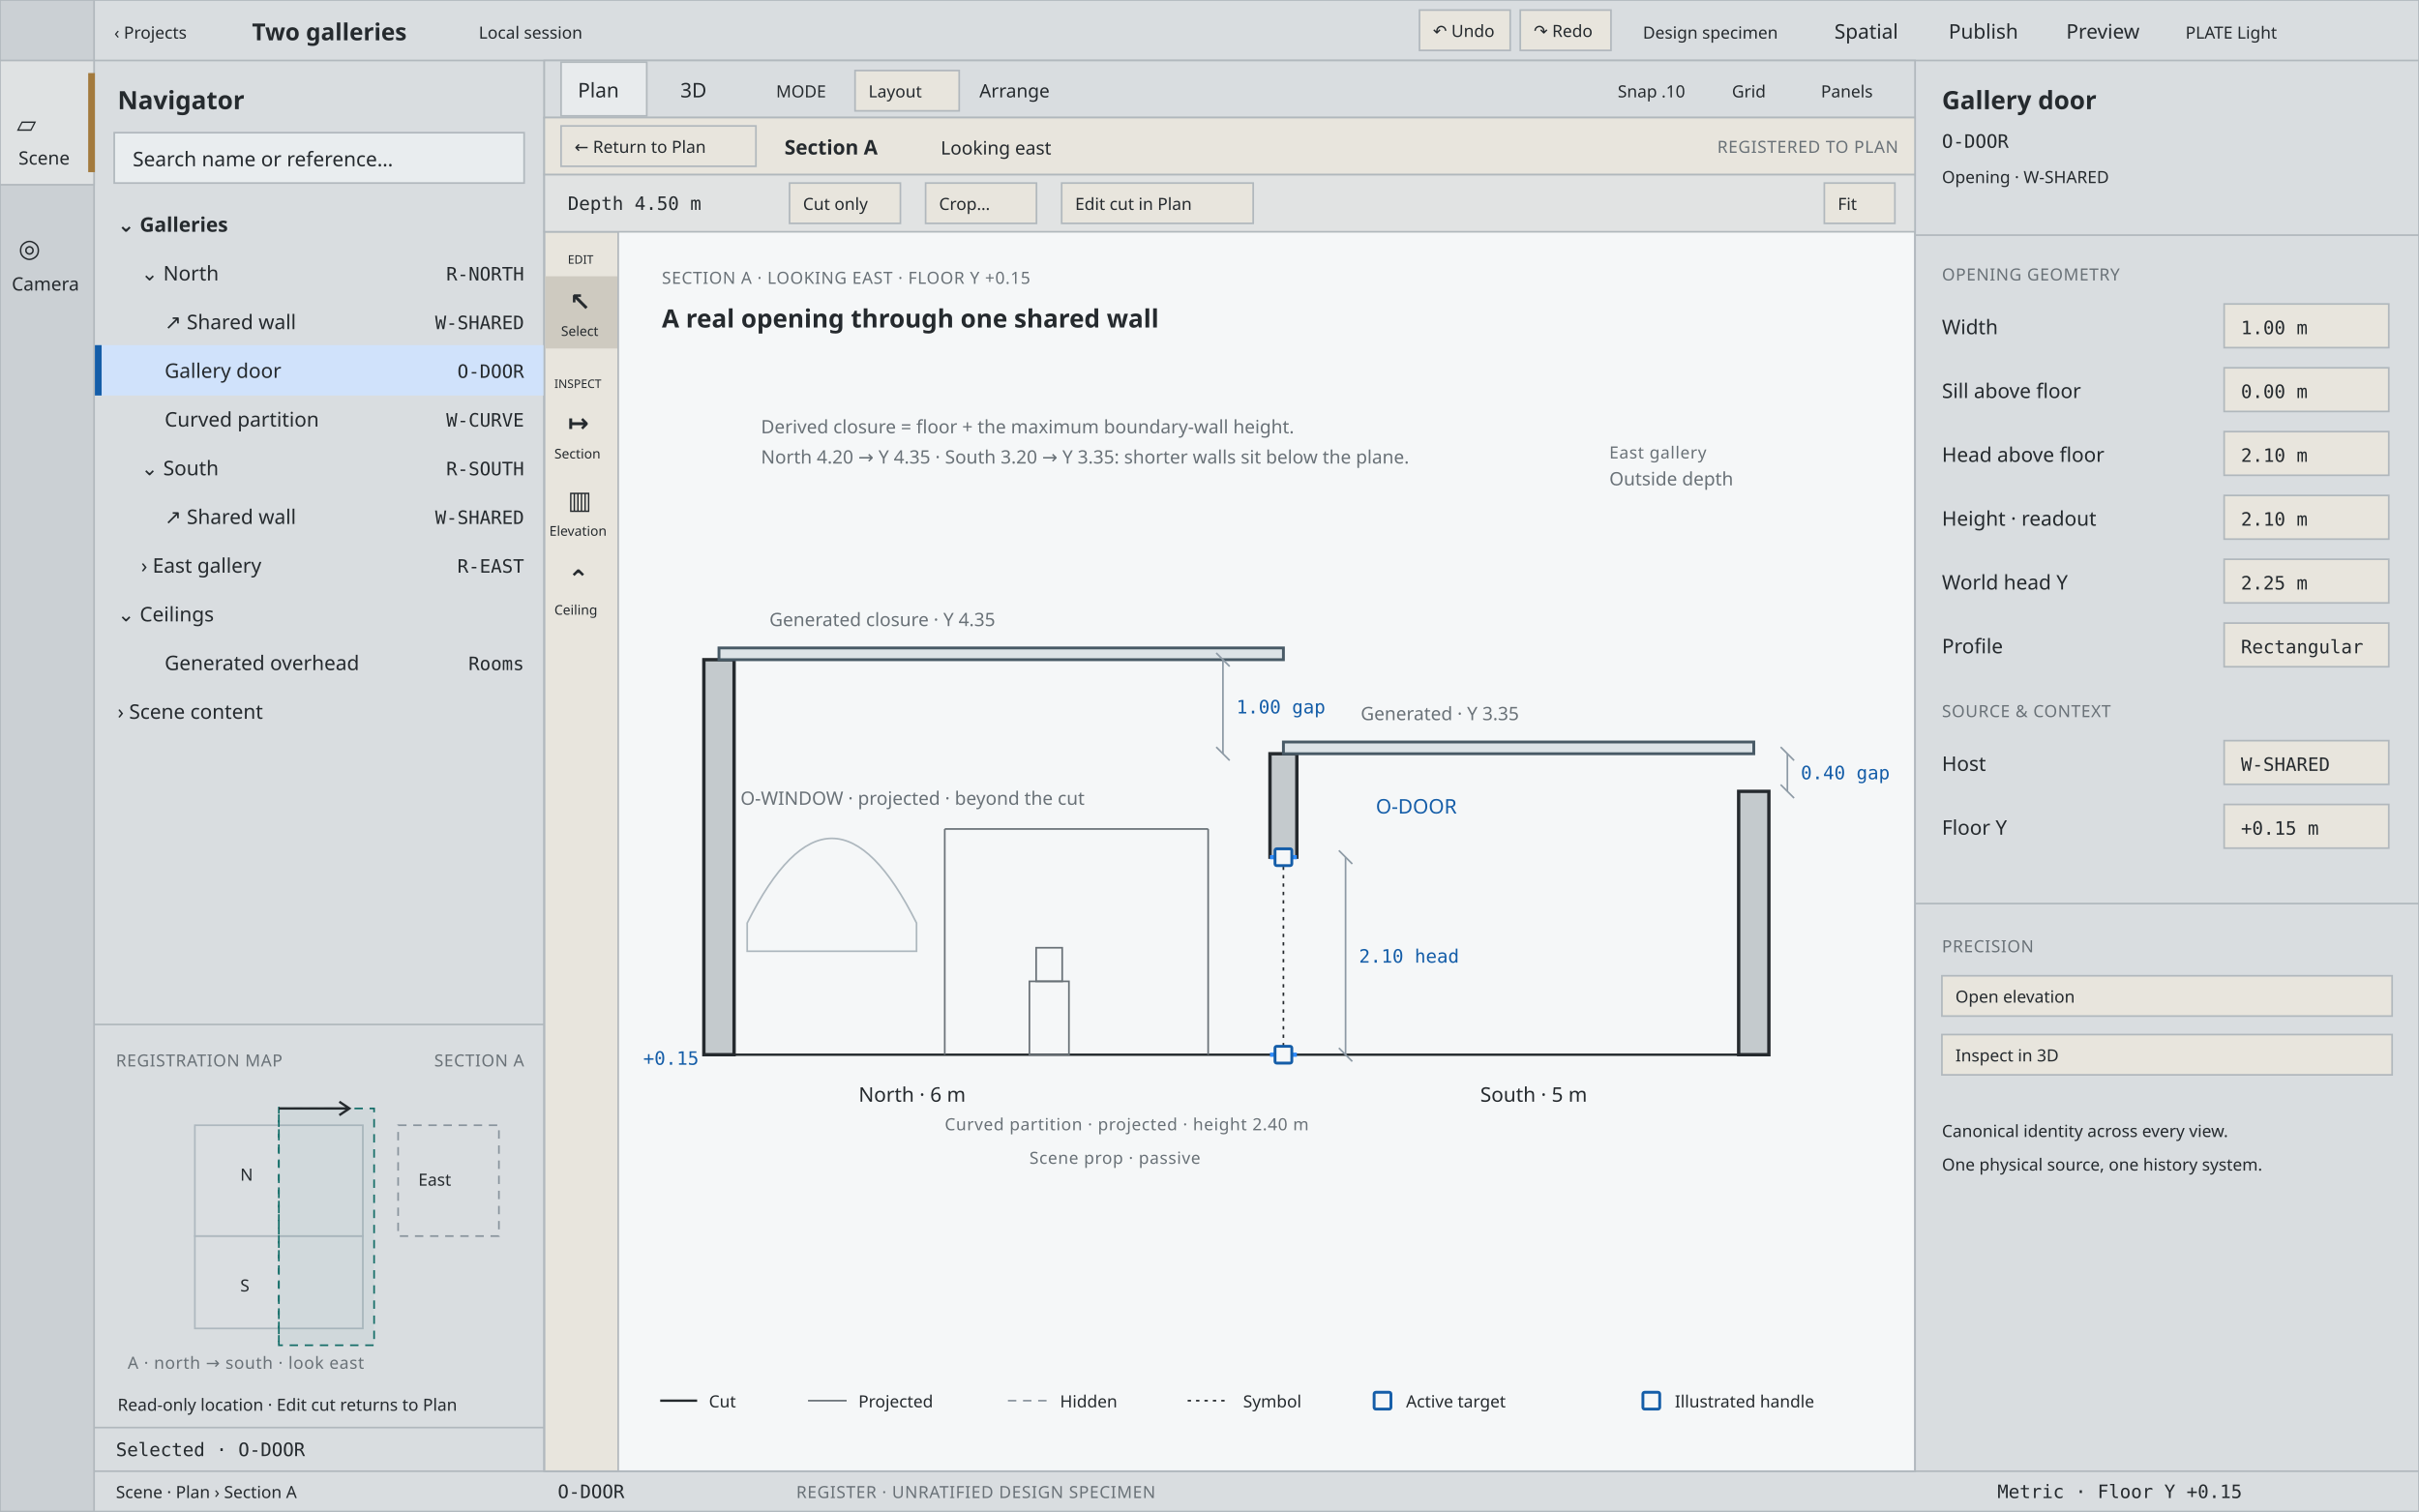
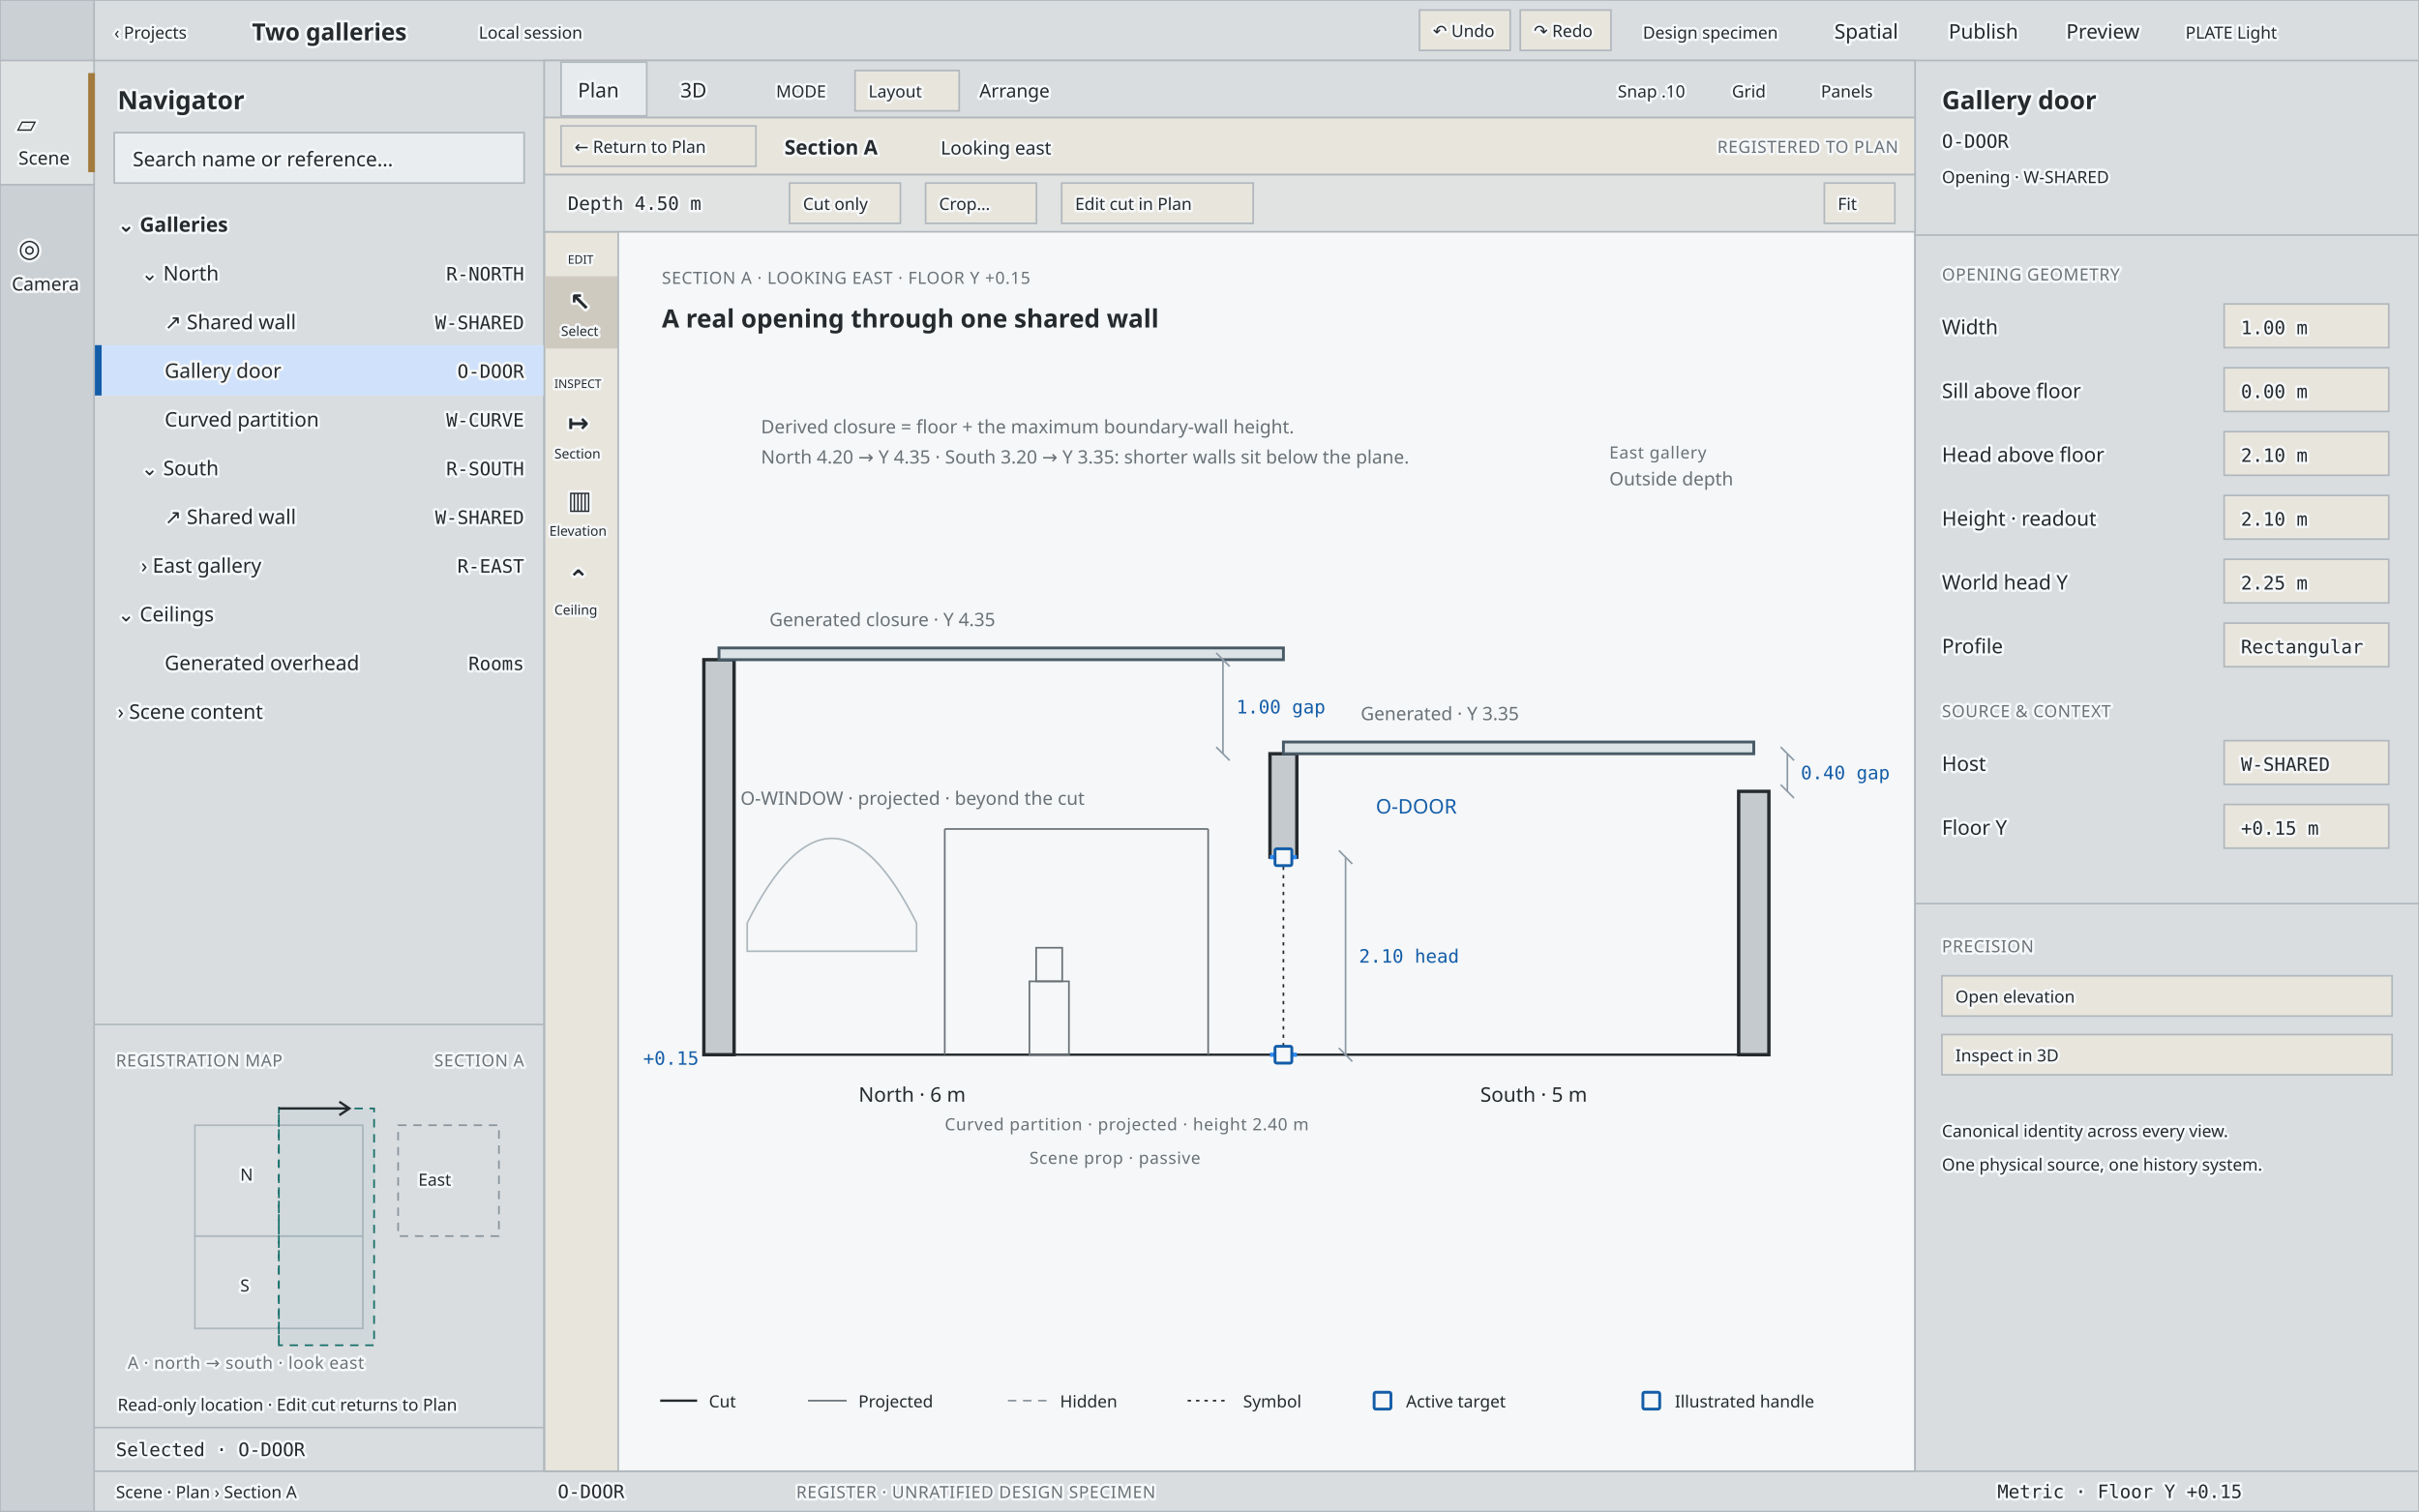
<svg xmlns="http://www.w3.org/2000/svg" width="1440" height="900" viewBox="0 0 1440 900" role="img" aria-label="REGISTER unratified P26 section design, 1440 by 900">
  <rect x="0" y="0" width="1440" height="900" fill="#D9DDE0" stroke="#b1b8bd" />
  <rect x="0" y="0" width="56" height="900" fill="#CBD0D4" stroke="#b1b8bd" />
  <rect x="324" y="70" width="816" height="806" fill="#F5F7F8" stroke="#b1b8bd" />
  <rect x="324" y="138" width="44" height="738" fill="#E8E5DD" stroke="#b1b8bd" />
  <path d="M56 36L1440 36" stroke="#b1b8bd" />
  <path d="M56 876L1440 876" stroke="#b1b8bd" />
  <path d="M324 36L324 876" stroke="#b1b8bd" />
  <path d="M1140 36L1140 876" stroke="#b1b8bd" />
  <rect x="0" y="36" width="56" height="74" fill="#dfe2e3" stroke="#b1b8bd" />
  <rect x="53" y="44" width="3" height="58" fill="#A37A3D" stroke="#A37A3D" />
  <text class="shell heading" x="10" y="79">▱</text>
  <text class="shell mode" x="11" y="98">Scene</text>
  <text class="shell heading" x="11" y="153">◎</text>
  <text class="shell mode" x="7" y="173">Camera</text>
  <text class="shell utility" x="68" y="23">‹ Projects</text>
  <text class="shell identity" x="150" y="24">Two galleries</text>
  <text class="shell utility" x="285" y="23">Local session</text>
  <rect x="845" y="6" width="54" height="24" fill="#E8E5DD" stroke="#b1b8bd" />
  <text class="shell utility" x="853" y="22">↶ Undo</text>
  <rect x="905" y="6" width="54" height="24" fill="#E8E5DD" stroke="#b1b8bd" />
  <text class="shell utility" x="913" y="22">↷ Redo</text>
  <text class="shell utility" x="978" y="23">Design specimen</text>
  <text class="shell ui" x="1092" y="23">Spatial</text>
  <text class="shell ui" x="1160" y="23">Publish</text>
  <text class="shell ui" x="1230" y="23">Preview</text>
  <text class="shell utility" x="1301" y="23">PLATE Light</text>
  <rect x="324" y="36" width="816" height="34" fill="#D9DDE0" stroke="#b1b8bd" />
  <rect x="334" y="37" width="51" height="32" fill="#e8ebed" stroke="#b1b8bd" />
  <text class="shell ui" x="344" y="58">Plan</text>
  <text class="shell ui" x="405" y="58">3D</text>
  <text class="shell utility" x="462" y="58">MODE</text>
  <rect x="509" y="42" width="62" height="24" fill="#E8E5DD" stroke="#b1b8bd" />
  <text class="shell utility" x="517" y="58">Layout</text>
  <text class="shell mode" x="583" y="58">Arrange</text>
  <text class="shell utility" x="963" y="58">Snap .10</text>
  <text class="shell utility" x="1031" y="58">Grid</text>
  <text class="shell utility" x="1084" y="58">Panels</text>
  <rect x="324" y="70" width="816" height="34" fill="#E8E5DD" stroke="#b1b8bd" />
  <rect x="334" y="75" width="116" height="24" fill="#E8E5DD" stroke="#b1b8bd" />
  <text class="shell utility" x="342" y="91">← Return to Plan</text>
  <text class="shell strong" x="467" y="92">Section A</text>
  <text class="shell mode" x="560" y="92">Looking east</text>
  <text class="shell meta" x="1130" y="91" text-anchor="end">REGISTERED TO PLAN</text>
  <rect x="324" y="104" width="816" height="34" fill="#e1e3e3" stroke="#b1b8bd" />
  <text class="shell mono" x="338" y="125">Depth  4.50 m</text>
  <rect x="470" y="109" width="66" height="24" fill="#E8E5DD" stroke="#b1b8bd" />
  <text class="shell utility" x="478" y="125">Cut only</text>
  <rect x="551" y="109" width="66" height="24" fill="#E8E5DD" stroke="#b1b8bd" />
  <text class="shell utility" x="559" y="125">Crop…</text>
  <rect x="632" y="109" width="114" height="24" fill="#E8E5DD" stroke="#b1b8bd" />
  <text class="shell utility" x="640" y="125">Edit cut in Plan</text>
  <rect x="1086" y="109" width="42" height="24" fill="#E8E5DD" stroke="#b1b8bd" />
  <text class="shell utility" x="1094" y="125">Fit</text>
  <text class="shell tray-group" x="338" y="157">EDIT</text>
  <rect x="325" y="165" width="42" height="42" fill="#cecac0" stroke="#cecac0" />
  <text class="shell heading" x="339" y="185">↖</text>
  <text class="shell tray-tool" x="334" y="200">Select</text>
  <text class="shell tray-group" x="330" y="231">INSPECT</text>
  <text class="shell heading" x="338" y="257">↦</text>
  <text class="shell tray-tool" x="330" y="273">Section</text>
  <text class="shell heading" x="338" y="303">▥</text>
  <text class="shell tray-tool" x="327" y="319">Elevation</text>
  <text class="shell heading" x="338" y="350">⌃</text>
  <text class="shell tray-tool" x="330" y="366">Ceiling</text>
  <text class="shell heading" x="70" y="65">Navigator</text>
  <rect x="68" y="79" width="244" height="30" fill="#e9edef" stroke="#b1b8bd" />
  <text class="shell ui" x="79" y="99">Search name or reference…</text>
  <text class="shell strong" x="70" y="138">⌄ Galleries</text>
  <text class="shell ui" x="84" y="167">⌄ North</text>
  <text class="shell navmono" x="312" y="167" text-anchor="end">R-NORTH</text>
  <text class="shell ui" x="98" y="196">↗ Shared wall</text>
  <text class="shell navmono" x="312" y="196" text-anchor="end">W-SHARED</text>
  <rect x="57" y="206" width="266" height="29" fill="#d0e2fb" stroke="#d0e2fb" />
  <rect x="57" y="206" width="3" height="29" fill="#145DA8" stroke="#145DA8" />
  <text class="shell ui" x="98" y="225">Gallery door</text>
  <text class="shell navmono" x="312" y="225" text-anchor="end">O-DOOR</text>
  <text class="shell ui" x="98" y="254">Curved partition</text>
  <text class="shell navmono" x="312" y="254" text-anchor="end">W-CURVE</text>
  <text class="shell ui" x="84" y="283">⌄ South</text>
  <text class="shell navmono" x="312" y="283" text-anchor="end">R-SOUTH</text>
  <text class="shell ui" x="98" y="312">↗ Shared wall</text>
  <text class="shell navmono" x="312" y="312" text-anchor="end">W-SHARED</text>
  <text class="shell ui" x="84" y="341">› East gallery</text>
  <text class="shell navmono" x="312" y="341" text-anchor="end">R-EAST</text>
  <text class="shell ui" x="70" y="370">⌄ Ceilings</text>
  <text class="shell ui" x="98" y="399">Generated overhead</text>
  <text class="shell navmono" x="312" y="399" text-anchor="end">Rooms</text>
  <text class="shell ui" x="70" y="428">› Scene content</text>
  <path d="M56 610L324 610" stroke="#b1b8bd" />
  <text class="shell meta" x="69" y="635">REGISTRATION MAP</text>
  <text class="shell meta" x="312" y="635" text-anchor="end">SECTION A</text>
  <svg x="68" y="650" width="242" height="170" viewBox="0 0 242 170" role="img" aria-label="Registration map · Section A">
-     <style>text{font:12px 'Trebuchet MS',sans-serif;fill:#252A2E}.meta{font-size:10px;fill:#697177;letter-spacing:.035em}.title{font-size:15px;font-weight:bold}.measure{font:11px 'Andale Mono',monospace;fill:#145DA8}.small{font-size:10px}.note{fill:#697177;font-size:11px}.blueText{fill:#145DA8}.badText{fill:#9B3149}.guideText{fill:#146D68}.cut{fill:#c4cacd;stroke:#252A2E;stroke-width:2}.edge{fill:none;stroke:#252A2E;stroke-width:1.4}.projected{fill:none;stroke:#697177;stroke-width:1}.far{fill:none;stroke:#adb7be;stroke-width:1}.hidden{fill:none;stroke:#89949d;stroke-width:1;stroke-dasharray:5 4}.selected{fill:none;stroke:#2F8CFF;stroke-width:2.5}.selectedFill{fill:#2f8cff0c;stroke:#2F8CFF;stroke-width:2}.guide{fill:none;stroke:#146D68;stroke-width:1;stroke-dasharray:4 4}.dimension{fill:none;stroke:#8d9aa5;stroke-width:1}.handle{fill:#F5F7F8;stroke:#145DA8;stroke-width:1.7;rx:1}.bad{fill:#9b314912;stroke:#9B3149;stroke-width:1.8;stroke-dasharray:6 4}.paper{fill:#F5F7F8;stroke:none}.cutContext{fill:#d9dfe4;stroke:#65717b;stroke-width:1}.wash{fill:#dbe1e555;stroke:#aeb8bf;stroke-width:1}.volume{fill:#146d680a;stroke:#146D68;stroke-width:1;stroke-dasharray:5 4}.grip{cursor:pointer}.grip:focus{outline:none}.grip:focus .handle{stroke:#252A2E;stroke-width:3}.grip.illust .handle{fill:#dce3e7;stroke:#697177;stroke-dasharray:2.5 2}.grip.illust:focus .handle{fill:#F5F7F8;stroke:#252A2E}.ceiling{fill:#dce3e7;stroke:#485a66;stroke-width:1.7}.symbol{fill:none;stroke:#252A2E;stroke-width:1;stroke-dasharray:2 3}</style>
+     <style>text{font:12px 'Trebuchet MS',sans-serif;fill:#252A2E;paint-order:stroke;stroke:#F5F7F8;stroke-width:3;stroke-linejoin:round}.meta{font-size:10px;fill:#697177;letter-spacing:.035em}.title{font-size:15px;font-weight:bold}.measure{font:11px 'Andale Mono',monospace;fill:#145DA8}.small{font-size:10px}.note{fill:#697177;font-size:11px}.blueText{fill:#145DA8}.badText{fill:#9B3149}.guideText{fill:#146D68}.cut{fill:#c4cacd;stroke:#252A2E;stroke-width:2}.edge{fill:none;stroke:#252A2E;stroke-width:1.4}.projected{fill:none;stroke:#697177;stroke-width:1}.far{fill:none;stroke:#adb7be;stroke-width:1}.hidden{fill:none;stroke:#89949d;stroke-width:1;stroke-dasharray:5 4}.selected{fill:none;stroke:#2F8CFF;stroke-width:2.5}.selectedFill{fill:#2f8cff0c;stroke:#2F8CFF;stroke-width:2}.guide{fill:none;stroke:#146D68;stroke-width:1;stroke-dasharray:4 4}.dimension{fill:none;stroke:#8d9aa5;stroke-width:1}.handle{fill:#F5F7F8;stroke:#145DA8;stroke-width:1.7;rx:1}.bad{fill:#9b314912;stroke:#9B3149;stroke-width:1.8;stroke-dasharray:6 4}.paper{fill:#F5F7F8;stroke:none}.cutContext{fill:#d9dfe4;stroke:#65717b;stroke-width:1}.wash{fill:#dbe1e555;stroke:#aeb8bf;stroke-width:1}.volume{fill:#146d680a;stroke:#146D68;stroke-width:1;stroke-dasharray:5 4}.grip{cursor:pointer}.grip:focus{outline:none}.grip:focus .handle{stroke:#252A2E;stroke-width:3}.grip.illust .handle{fill:#dce3e7;stroke:#697177;stroke-dasharray:2.5 2}.grip.illust:focus .handle{fill:#F5F7F8;stroke:#252A2E}.ceiling{fill:#dce3e7;stroke:#485a66;stroke-width:1.7}.symbol{fill:none;stroke:#252A2E;stroke-width:1;stroke-dasharray:2 3}</style>
    <rect x="48" y="20" width="100" height="66" class="wash" />
    <rect x="48" y="86" width="100" height="55" class="wash" />
    <rect x="169" y="20" width="60" height="66" class="hidden" />
    <text x="75" y="53" class="small" text-anchor="start">N</text>
    <text x="75" y="119" class="small" text-anchor="start">S</text>
    <text x="181" y="56" class="small" text-anchor="start">East</text>
    <line x1="98" y1="9" x2="98" y2="151" class="guide" />
    <rect x="98" y="10" width="56.7" height="141" class="volume" />
    <path d="M98 10h42m-6-4 6 4-6 4" class="edge" />
    <text x="8" y="165" class="meta" text-anchor="start">A · north → south · look east</text>
  </svg>
  <text class="shell utility" x="70" y="840">Read-only location · Edit cut returns to Plan</text>
  <path d="M56 850L324 850" stroke="#b1b8bd" />
  <text class="shell mono" x="69" y="867">Selected · O-DOOR</text>
  <svg x="368" y="138" width="772" height="738" viewBox="0 0 772 738" role="img" aria-label="Spatial design drawing">
-     <style>text{font:12px 'Trebuchet MS',sans-serif;fill:#252A2E}.meta{font-size:10px;fill:#697177;letter-spacing:.035em}.title{font-size:15px;font-weight:bold}.measure{font:11px 'Andale Mono',monospace;fill:#145DA8}.small{font-size:10px}.note{fill:#697177;font-size:11px}.blueText{fill:#145DA8}.badText{fill:#9B3149}.guideText{fill:#146D68}.cut{fill:#c4cacd;stroke:#252A2E;stroke-width:2}.edge{fill:none;stroke:#252A2E;stroke-width:1.4}.projected{fill:none;stroke:#697177;stroke-width:1}.far{fill:none;stroke:#adb7be;stroke-width:1}.hidden{fill:none;stroke:#89949d;stroke-width:1;stroke-dasharray:5 4}.selected{fill:none;stroke:#2F8CFF;stroke-width:2.5}.selectedFill{fill:#2f8cff0c;stroke:#2F8CFF;stroke-width:2}.guide{fill:none;stroke:#146D68;stroke-width:1;stroke-dasharray:4 4}.dimension{fill:none;stroke:#8d9aa5;stroke-width:1}.handle{fill:#F5F7F8;stroke:#145DA8;stroke-width:1.7;rx:1}.bad{fill:#9b314912;stroke:#9B3149;stroke-width:1.8;stroke-dasharray:6 4}.paper{fill:#F5F7F8;stroke:none}.cutContext{fill:#d9dfe4;stroke:#65717b;stroke-width:1}.wash{fill:#dbe1e555;stroke:#aeb8bf;stroke-width:1}.volume{fill:#146d680a;stroke:#146D68;stroke-width:1;stroke-dasharray:5 4}.grip{cursor:pointer}.grip:focus{outline:none}.grip:focus .handle{stroke:#252A2E;stroke-width:3}.grip.illust .handle{fill:#dce3e7;stroke:#697177;stroke-dasharray:2.5 2}.grip.illust:focus .handle{fill:#F5F7F8;stroke:#252A2E}.ceiling{fill:#dce3e7;stroke:#485a66;stroke-width:1.7}.symbol{fill:none;stroke:#252A2E;stroke-width:1;stroke-dasharray:2 3}</style>
+     <style>text{font:12px 'Trebuchet MS',sans-serif;fill:#252A2E;paint-order:stroke;stroke:#F5F7F8;stroke-width:3;stroke-linejoin:round}.meta{font-size:10px;fill:#697177;letter-spacing:.035em}.title{font-size:15px;font-weight:bold}.measure{font:11px 'Andale Mono',monospace;fill:#145DA8}.small{font-size:10px}.note{fill:#697177;font-size:11px}.blueText{fill:#145DA8}.badText{fill:#9B3149}.guideText{fill:#146D68}.cut{fill:#c4cacd;stroke:#252A2E;stroke-width:2}.edge{fill:none;stroke:#252A2E;stroke-width:1.4}.projected{fill:none;stroke:#697177;stroke-width:1}.far{fill:none;stroke:#adb7be;stroke-width:1}.hidden{fill:none;stroke:#89949d;stroke-width:1;stroke-dasharray:5 4}.selected{fill:none;stroke:#2F8CFF;stroke-width:2.5}.selectedFill{fill:#2f8cff0c;stroke:#2F8CFF;stroke-width:2}.guide{fill:none;stroke:#146D68;stroke-width:1;stroke-dasharray:4 4}.dimension{fill:none;stroke:#8d9aa5;stroke-width:1}.handle{fill:#F5F7F8;stroke:#145DA8;stroke-width:1.7;rx:1}.bad{fill:#9b314912;stroke:#9B3149;stroke-width:1.8;stroke-dasharray:6 4}.paper{fill:#F5F7F8;stroke:none}.cutContext{fill:#d9dfe4;stroke:#65717b;stroke-width:1}.wash{fill:#dbe1e555;stroke:#aeb8bf;stroke-width:1}.volume{fill:#146d680a;stroke:#146D68;stroke-width:1;stroke-dasharray:5 4}.grip{cursor:pointer}.grip:focus{outline:none}.grip:focus .handle{stroke:#252A2E;stroke-width:3}.grip.illust .handle{fill:#dce3e7;stroke:#697177;stroke-dasharray:2.5 2}.grip.illust:focus .handle{fill:#F5F7F8;stroke:#252A2E}.ceiling{fill:#dce3e7;stroke:#485a66;stroke-width:1.7}.symbol{fill:none;stroke:#252A2E;stroke-width:1;stroke-dasharray:2 3}</style>
    <text x="26" y="31" class="meta" text-anchor="start">SECTION A · LOOKING EAST · FLOOR Y +0.15</text>
    <text x="26" y="57" class="title" text-anchor="start">A real opening through one shared wall</text>
    <line x1="60" y1="490" x2="676" y2="490" class="edge" />
    <rect x="51" y="254.8" width="18" height="235.2" class="cut" />
    <rect x="667" y="333.2" width="18" height="156.8" class="cut" />
    <rect x="388" y="310.8" width="16" height="61.6" class="cut" />
    <line x1="388" y1="372.4" x2="404" y2="372.4" class="selected" />
    <line x1="388" y1="490" x2="404" y2="490" class="selected" />
    <line x1="396" y1="490" x2="396" y2="372.4" class="symbol" />
    <path d="M76.8 428.4V411.6Q127.2 310.8 177.6 411.6V428.4Z" class="far" />
    <text x="72.8" y="341.2" class="note" text-anchor="start">O-WINDOW · projected · beyond the cut</text>
    <path d="M194.4 355.6L197.2 355.6L200.1 355.6L203.1 355.6L206.0 355.6L209.1 355.6L212.2 355.6L215.3 355.6L218.5 355.6L221.7 355.6L224.9 355.6L228.2 355.6L231.5 355.6L234.8 355.6L238.2 355.6L241.6 355.6L245.0 355.6L248.4 355.6L251.9 355.6L255.4 355.6L258.8 355.6L262.3 355.6L265.8 355.6L269.3 355.6L272.8 355.6L276.3 355.6L279.8 355.6L283.3 355.6L286.8 355.6L290.2 355.6L293.7 355.6L297.2 355.6L300.6 355.6L304.0 355.6L307.4 355.6L310.8 355.6L314.1 355.6L317.4 355.6L320.7 355.6L323.9 355.6L327.1 355.6L330.3 355.6L333.4 355.6L336.5 355.6L339.6 355.6L342.5 355.6L345.5 355.6L348.4 355.6L351.2 355.6" class="projected" />
    <line x1="194.4" y1="355.6" x2="194.4" y2="490" class="projected" />
    <line x1="351.2" y1="355.6" x2="351.2" y2="490" class="projected" />
    <text x="194.4" y="535" class="meta" text-anchor="start">Curved partition · projected · height 2.40 m</text>
    <rect x="244.8" y="446.32" width="23.52" height="43.68" class="projected" />
    <rect x="248.8" y="426.32" width="15.52" height="20" class="projected" />
    <text x="244.8" y="555" class="meta" text-anchor="start">Scene prop · passive</text>
    <rect x="60" y="247.8" width="336" height="7" class="ceiling" />
    <rect x="396" y="303.8" width="280" height="7" class="ceiling" />
    <text x="90" y="234.8" class="note" text-anchor="start">Generated closure · Y 4.35</text>
    <text x="442" y="290.8" class="note" text-anchor="start">Generated · Y 3.35</text>
    <line x1="360" y1="254.8" x2="360" y2="310.8" class="dimension" />
    <line x1="356" y1="250.8" x2="364" y2="258.8" class="dimension" />
    <line x1="356" y1="306.8" x2="364" y2="314.8" class="dimension" />
    <text x="368" y="286.8" class="measure" text-anchor="start">1.00 gap</text>
    <line x1="696" y1="310.8" x2="696" y2="333.2" class="dimension" />
    <line x1="692" y1="306.8" x2="700" y2="314.8" class="dimension" />
    <line x1="692" y1="329.2" x2="700" y2="337.2" class="dimension" />
    <text x="704" y="326" class="measure" text-anchor="start">0.40 gap</text>
    <text x="85" y="120" class="note" text-anchor="start">Derived closure = floor + the maximum boundary-wall height.</text>
    <text x="85" y="138" class="note" text-anchor="start">North 4.20 → Y 4.35 · South 3.20 → Y 3.35: shorter walls sit below the plane.</text>
    <text x="175" y="518" class="" text-anchor="middle">North · 6 m</text>
    <text x="545" y="518" class="" text-anchor="middle">South · 5 m</text>
    <text x="48" y="496" class="measure" text-anchor="end">+0.15</text>
    <text x="590" y="135" class="meta" text-anchor="start">East gallery</text>
    <text x="590" y="151" class="note" text-anchor="start">Outside depth</text>
    <g role="button" tabindex="0" aria-label="Edit door head" data-action="head" class="grip">
      <rect x="391" y="367.4" width="10" height="10" class="handle" />
    </g>
    <g role="button" tabindex="0" aria-label="Edit door sill" data-action="sill" class="grip">
      <rect x="391" y="485" width="10" height="10" class="handle" />
    </g>
    <line x1="433" y1="372.4" x2="433" y2="490" class="dimension" />
    <line x1="429" y1="368.4" x2="437" y2="376.4" class="dimension" />
    <line x1="429" y1="486" x2="437" y2="494" class="dimension" />
    <text x="441" y="435.2" class="measure" text-anchor="start">2.10 head</text>
    <text x="451" y="346.4" class="blueText" text-anchor="start">O-DOOR</text>
    <line x1="25" y1="696" x2="47" y2="696" class="edge" />
    <text x="54" y="700" class="small" text-anchor="start">Cut</text>
    <line x1="113" y1="696" x2="136" y2="696" class="projected" />
    <text x="143" y="700" class="small" text-anchor="start">Projected</text>
    <line x1="232" y1="696" x2="255" y2="696" class="hidden" />
    <text x="263" y="700" class="small" text-anchor="start">Hidden</text>
    <line x1="339" y1="696" x2="363" y2="696" class="symbol" />
    <text x="372" y="700" class="small" text-anchor="start">Symbol</text>
    <rect x="450" y="691" width="10" height="10" class="handle" />
    <text x="469" y="700" class="small" text-anchor="start">Active target</text>
    <rect x="610" y="691" width="10" height="10" class="handle illust" />
    <text x="629" y="700" class="small" text-anchor="start">Illustrated handle</text>
  </svg>
  <text class="shell heading" x="1156" y="65">Gallery door</text>
  <text class="shell mono" x="1156" y="88">O-DOOR</text>
  <text class="shell utility" x="1156" y="109">Opening · W-SHARED</text>
  <path d="M1140 140L1440 140" stroke="#b1b8bd" />
  <text class="shell meta" x="1156" y="167">OPENING GEOMETRY</text>
  <text class="shell ui" x="1156" y="199">Width</text>
  <rect x="1324" y="181" width="98" height="26" fill="#E8E5DD" stroke="#b1b8bd" />
  <text class="shell mono" x="1334" y="199">1.00 m</text>
  <text class="shell ui" x="1156" y="237">Sill above floor</text>
  <rect x="1324" y="219" width="98" height="26" fill="#E8E5DD" stroke="#b1b8bd" />
  <text class="shell mono" x="1334" y="237">0.00 m</text>
  <text class="shell ui" x="1156" y="275">Head above floor</text>
  <rect x="1324" y="257" width="98" height="26" fill="#E8E5DD" stroke="#b1b8bd" />
  <text class="shell mono" x="1334" y="275">2.10 m</text>
  <text class="shell ui" x="1156" y="313">Height · readout</text>
  <rect x="1324" y="295" width="98" height="26" fill="#E8E5DD" stroke="#b1b8bd" />
  <text class="shell mono" x="1334" y="313">2.10 m</text>
  <text class="shell ui" x="1156" y="351">World head Y</text>
  <rect x="1324" y="333" width="98" height="26" fill="#E8E5DD" stroke="#b1b8bd" />
  <text class="shell mono" x="1334" y="351">2.25 m</text>
  <text class="shell ui" x="1156" y="389">Profile</text>
  <rect x="1324" y="371" width="98" height="26" fill="#E8E5DD" stroke="#b1b8bd" />
  <text class="shell mono" x="1334" y="389">Rectangular</text>
  <text class="shell meta" x="1156" y="427">SOURCE &amp; CONTEXT</text>
  <text class="shell ui" x="1156" y="459">Host</text>
  <rect x="1324" y="441" width="98" height="26" fill="#E8E5DD" stroke="#b1b8bd" />
  <text class="shell mono" x="1334" y="459">W-SHARED</text>
  <text class="shell ui" x="1156" y="497">Floor Y</text>
  <rect x="1324" y="479" width="98" height="26" fill="#E8E5DD" stroke="#b1b8bd" />
  <text class="shell mono" x="1334" y="497">+0.15 m</text>
  <path d="M1140 538L1440 538" stroke="#b1b8bd" />
  <text class="shell meta" x="1156" y="567">PRECISION</text>
  <rect x="1156" y="581" width="268" height="24" fill="#E8E5DD" stroke="#b1b8bd" />
  <text class="shell utility" x="1164" y="597">Open elevation</text>
  <rect x="1156" y="616" width="268" height="24" fill="#E8E5DD" stroke="#b1b8bd" />
  <text class="shell utility" x="1164" y="632">Inspect in 3D</text>
  <text class="shell utility" x="1156" y="677">Canonical identity across every view.</text>
  <text class="shell utility" x="1156" y="697">One physical source, one history system.</text>
  <text class="shell utility" x="69" y="892">Scene · Plan › Section A</text>
  <text class="shell mono" x="332" y="892">O-DOOR</text>
  <text class="shell meta" x="474" y="892">REGISTER · UNRATIFIED DESIGN SPECIMEN</text>
  <text class="shell mono" x="1189" y="892">Metric · Floor Y +0.15</text>
  <style>text.shell{font-family:'Trebuchet MS','Lucida Grande',sans-serif;fill:#252A2E;font-size:12px}text.shell.ui{font-size:12px}text.shell.strong{font-size:12px;font-weight:bold}text.shell.heading{font-size:15px;font-weight:bold}text.shell.identity{font-size:14px;font-weight:bold}text.shell.utility,text.shell.meta{font-size:10px}text.shell.meta{fill:#697177;letter-spacing:.035em}text.shell.mode{font-size:11px}text.shell.mono{font:11px 'Andale Mono',Consolas,monospace}text.shell.navmono{font:11px 'Andale Mono',Consolas,monospace}text.shell.tray-group{font-size:7px}text.shell.tray-tool{font-size:8px}</style>
</svg>
